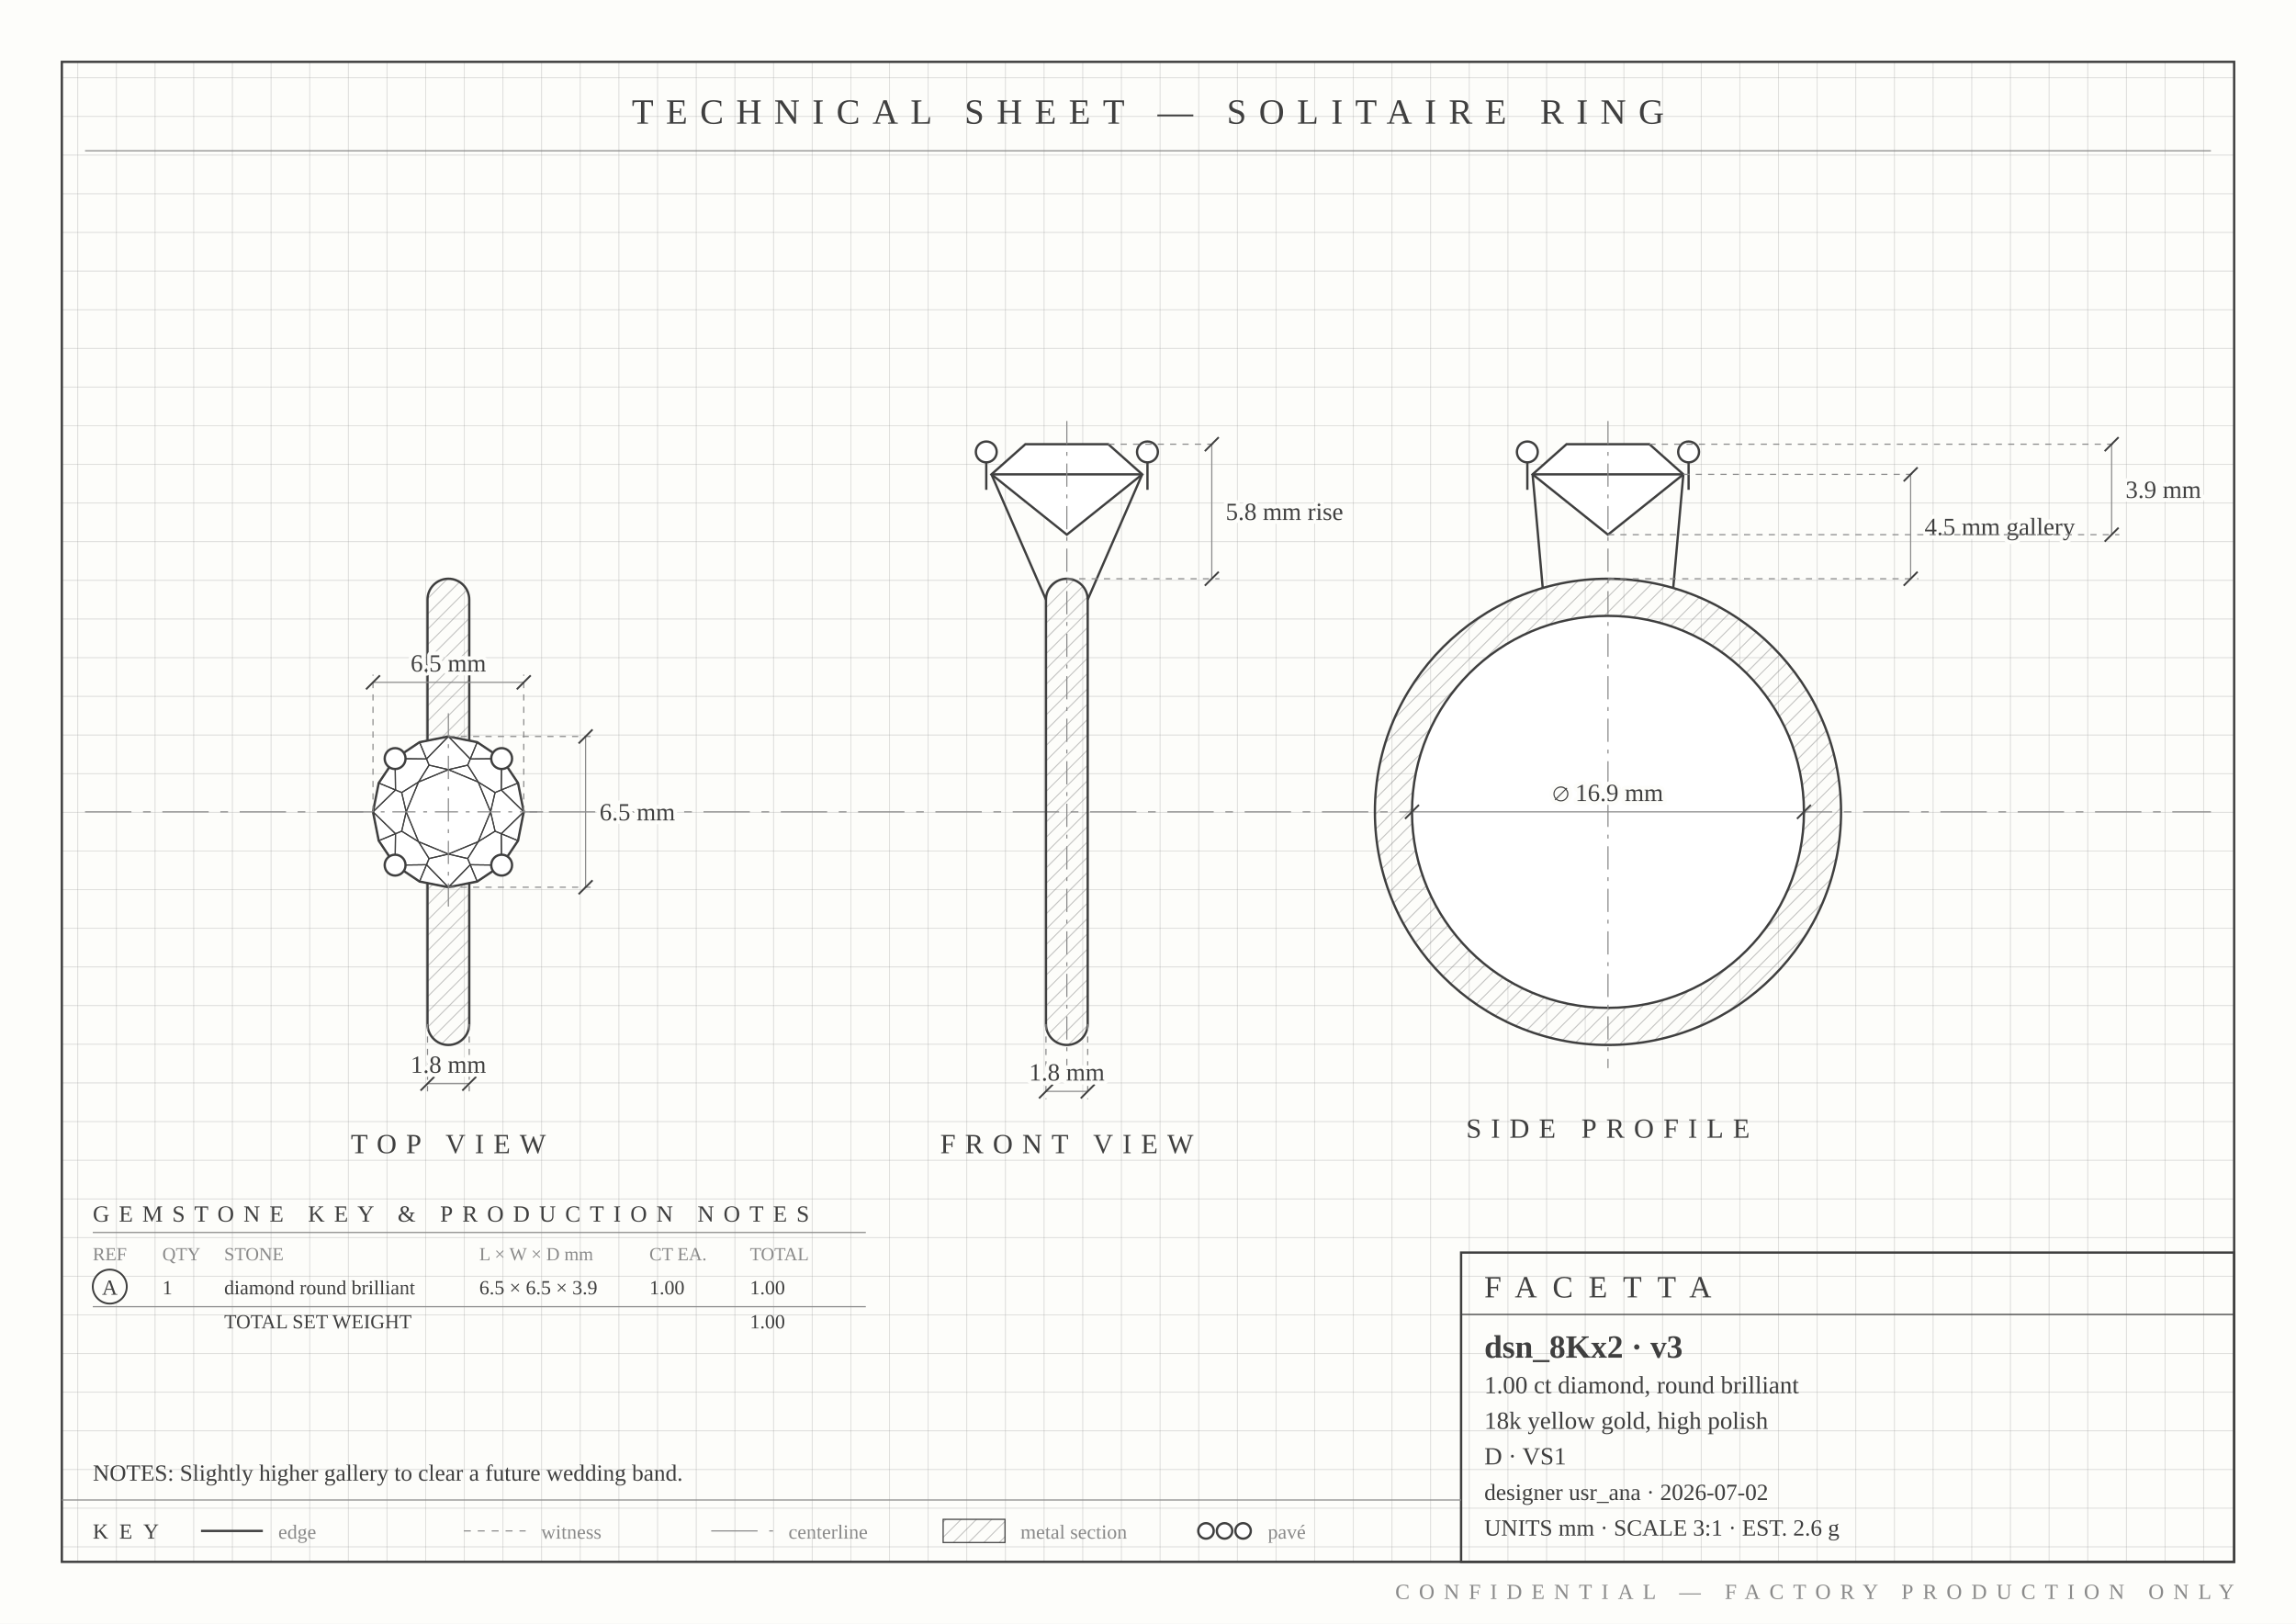
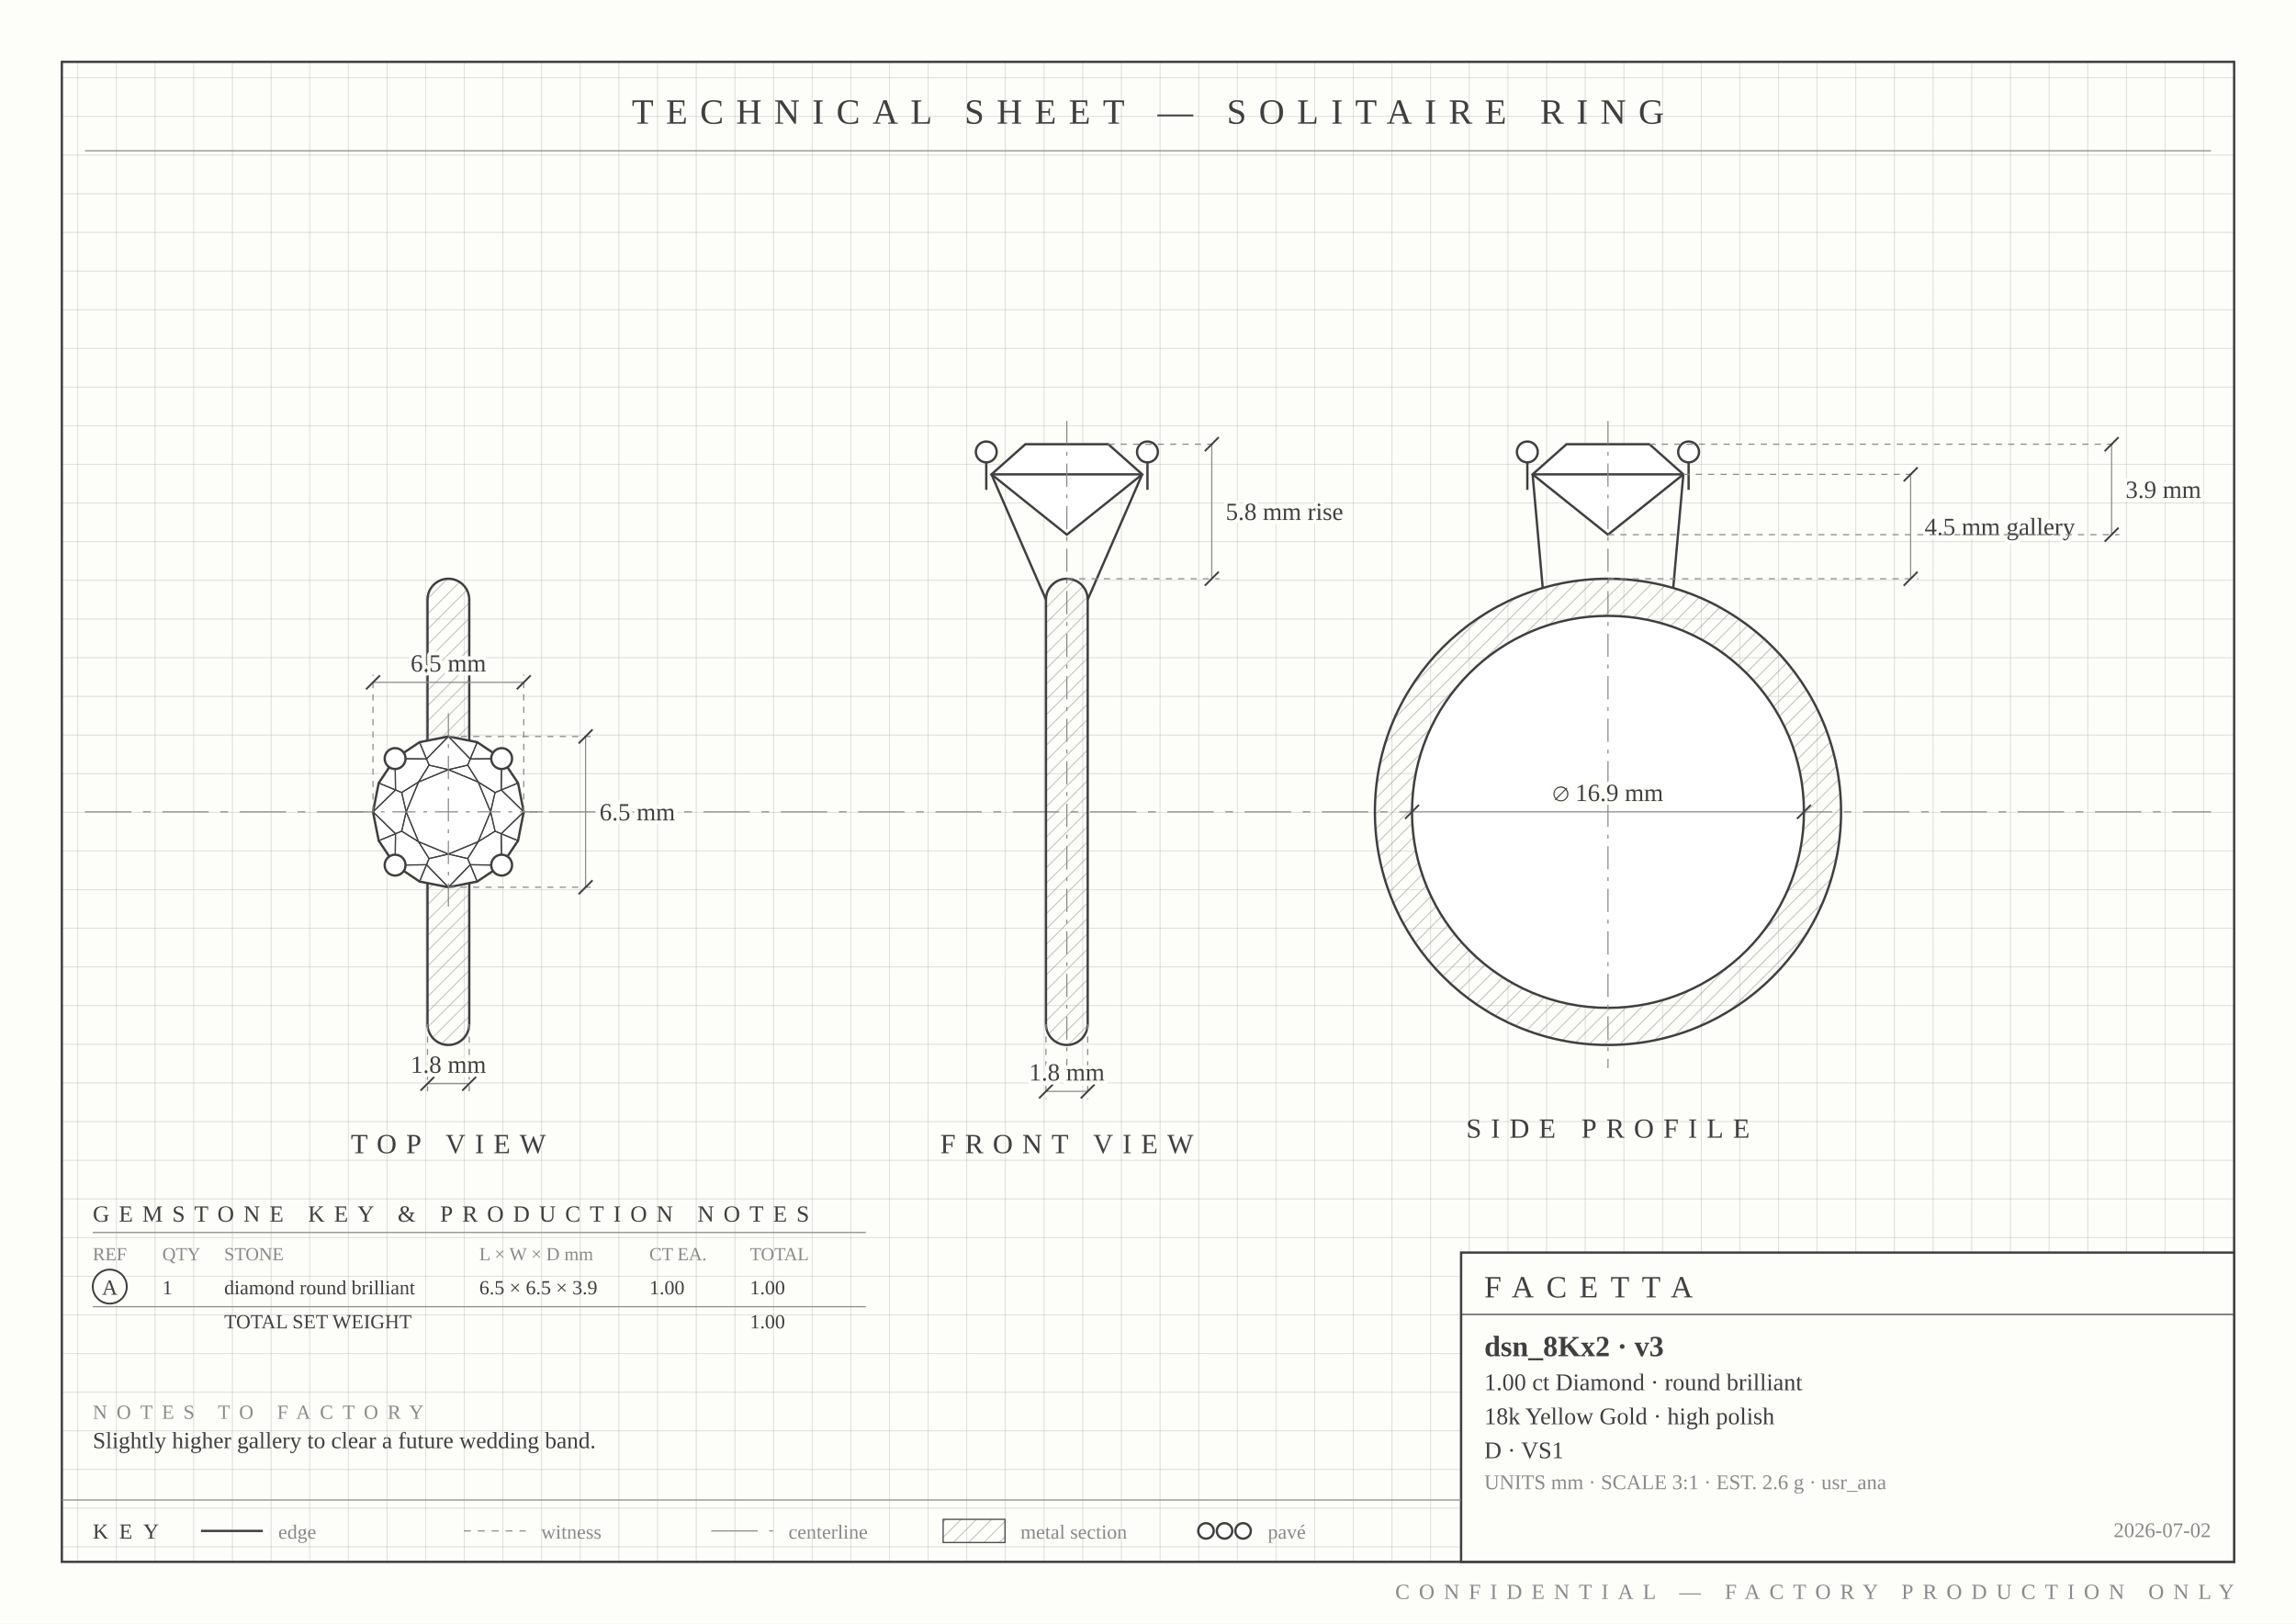
<svg xmlns="http://www.w3.org/2000/svg" viewBox="0 0 297 210" width="297mm" height="210mm" font-family="Georgia, 'Times New Roman', serif">
  <defs>
    <pattern id="hatch" width="1.4" height="1.4" patternTransform="rotate(45)" patternUnits="userSpaceOnUse">
      <line x1="0" y1="0" x2="0" y2="1.4" stroke="#8a8a8a" stroke-width="0.12" />
    </pattern>
    <pattern id="grid" width="5" height="5" patternUnits="userSpaceOnUse">
      <line x1="0" y1="0" x2="5" y2="0" stroke="#8a8a8a" stroke-width="0.06" />
      <line x1="0" y1="0" x2="0" y2="5" stroke="#8a8a8a" stroke-width="0.06" />
    </pattern>
  </defs>
  <rect x="0" y="0" width="297" height="210" fill="#fdfdfa" />
  <rect x="8" y="8" width="281" height="194" fill="url(#grid)" stroke="#3f3f3f" stroke-width="0.3" />
  <text x="148.50" y="16.00" font-family="Georgia, 'Times New Roman', serif" font-size="4.6" fill="#3f3f3f" text-anchor="middle" letter-spacing="1.6">TECHNICAL SHEET — SOLITAIRE RING</text>
  <line x1="11.00" y1="19.50" x2="286.00" y2="19.50" stroke="#8a8a8a" stroke-width="0.15" />
  <line x1="11.00" y1="105.00" x2="286.00" y2="105.00" stroke="#8a8a8a" stroke-width="0.15" stroke-dasharray="6 1.5 1 1.5" />
  <rect x="55.30" y="74.85" width="5.40" height="60.30" rx="2.70" fill="url(#hatch)" stroke="#3f3f3f" stroke-width="0.3" />
  <polygon points="48.25,105.00 48.25,105.00 48.25,105.00 48.99,101.27 51.11,98.11 54.27,95.99 58.00,95.25 58.00,95.25 58.00,95.25 58.00,95.25 58.00,95.25 61.73,95.99 64.89,98.11 67.01,101.27 67.75,105.00 67.75,105.00 67.75,105.00 67.75,105.00 67.75,105.00 67.01,108.73 64.89,111.89 61.73,114.01 58.00,114.75 58.00,114.75 58.00,114.75 58.00,114.75 58.00,114.75 54.27,114.01 51.11,111.89 48.99,108.73 48.25,105.00 48.25,105.00" fill="#ffffff" stroke="#3f3f3f" stroke-width="0.3" />
  <polygon points="51.96,107.50 51.16,107.83 51.16,107.83 48.25,105.00 48.25,105.00 48.25,105.00 51.16,102.17 51.96,102.50 52.54,105.00 52.54,105.00" fill="none" stroke="#3f3f3f" stroke-width="0.15" />
  <polygon points="55.17,98.16 55.50,98.96 54.14,101.14 54.14,101.14 51.96,102.50 51.16,102.17 51.16,102.17 51.11,98.11 51.11,98.11 51.11,98.11" fill="none" stroke="#3f3f3f" stroke-width="0.15" />
  <polygon points="55.50,111.04 55.17,111.84 55.17,111.84 51.11,111.89 51.11,111.89 51.11,111.89 51.16,107.83 51.96,107.50 54.14,108.86 54.14,108.86" fill="none" stroke="#3f3f3f" stroke-width="0.15" />
  <polygon points="60.83,98.16 60.50,98.96 58.00,99.54 58.00,99.54 55.50,98.96 55.17,98.16 55.17,98.16 58.00,95.25 58.00,95.25 58.00,95.25" fill="none" stroke="#3f3f3f" stroke-width="0.15" />
  <polygon points="60.50,111.04 60.83,111.84 60.83,111.84 58.00,114.75 58.00,114.75 58.00,114.75 55.17,111.84 55.50,111.04 58.00,110.46 58.00,110.46" fill="none" stroke="#3f3f3f" stroke-width="0.15" />
  <polygon points="64.89,98.11 64.89,98.11 64.84,102.17 64.04,102.50 61.86,101.14 61.86,101.14 60.50,98.96 60.83,98.16 60.83,98.16 64.89,98.11" fill="none" stroke="#3f3f3f" stroke-width="0.15" />
  <polygon points="64.89,111.89 64.89,111.89 64.89,111.89 60.83,111.84 60.50,111.04 61.86,108.86 61.86,108.86 64.04,107.50 64.84,107.83 64.84,107.83" fill="none" stroke="#3f3f3f" stroke-width="0.15" />
  <polygon points="67.75,105.00 67.75,105.00 67.75,105.00 64.84,107.83 64.04,107.50 63.46,105.00 63.46,105.00 64.04,102.50 64.84,102.17 64.84,102.17" fill="none" stroke="#3f3f3f" stroke-width="0.15" />
  <polygon points="51.16,102.17 51.16,102.17 48.25,105.00 48.99,101.27 48.99,101.27" fill="none" stroke="#3f3f3f" stroke-width="0.15" />
  <polygon points="51.16,107.83 51.11,111.89 48.99,108.73 48.99,108.73 51.16,107.83" fill="none" stroke="#3f3f3f" stroke-width="0.15" />
  <polygon points="51.16,107.83 48.99,108.73 48.25,105.00" fill="none" stroke="#3f3f3f" stroke-width="0.15" />
  <polygon points="51.11,98.11 51.16,102.17 48.99,101.27" fill="none" stroke="#3f3f3f" stroke-width="0.15" />
  <polygon points="54.27,95.99 54.27,95.99 55.17,98.16 55.17,98.16 51.11,98.11" fill="none" stroke="#3f3f3f" stroke-width="0.15" />
  <polygon points="55.17,111.84 54.27,114.01 51.11,111.89" fill="none" stroke="#3f3f3f" stroke-width="0.15" />
  <polygon points="58.00,114.75 54.27,114.01 54.27,114.01 55.17,111.84 55.17,111.84" fill="none" stroke="#3f3f3f" stroke-width="0.15" />
  <polygon points="58.00,95.25 55.17,98.16 54.27,95.99" fill="none" stroke="#3f3f3f" stroke-width="0.15" />
  <polygon points="60.83,111.84 61.73,114.01 58.00,114.75" fill="none" stroke="#3f3f3f" stroke-width="0.15" />
  <polygon points="61.73,95.99 61.73,95.99 60.83,98.16 60.83,98.16 58.00,95.25" fill="none" stroke="#3f3f3f" stroke-width="0.15" />
  <polygon points="64.89,98.11 60.83,98.16 61.73,95.99" fill="none" stroke="#3f3f3f" stroke-width="0.15" />
  <polygon points="64.89,111.89 61.73,114.01 61.73,114.01 60.83,111.84 60.83,111.84" fill="none" stroke="#3f3f3f" stroke-width="0.15" />
  <polygon points="67.01,108.73 64.89,111.89 64.84,107.83" fill="none" stroke="#3f3f3f" stroke-width="0.15" />
  <polygon points="67.01,101.27 67.75,105.00 64.84,102.17" fill="none" stroke="#3f3f3f" stroke-width="0.15" />
  <polygon points="67.01,101.27 67.01,101.27 64.84,102.17 64.84,102.17 64.89,98.11" fill="none" stroke="#3f3f3f" stroke-width="0.15" />
  <polygon points="67.75,105.00 67.01,108.73 67.01,108.73 64.84,107.83 64.84,107.83" fill="none" stroke="#3f3f3f" stroke-width="0.15" />
  <polygon points="52.54,105.00 51.96,102.50 54.14,101.14" fill="none" stroke="#3f3f3f" stroke-width="0.15" />
  <polygon points="54.14,108.86 51.96,107.50 52.54,105.00" fill="none" stroke="#3f3f3f" stroke-width="0.15" />
  <polygon points="54.14,101.14 55.50,98.96 58.00,99.54" fill="none" stroke="#3f3f3f" stroke-width="0.15" />
  <polygon points="58.00,110.46 55.50,111.04 54.14,108.86" fill="none" stroke="#3f3f3f" stroke-width="0.15" />
  <polygon points="60.50,98.96 61.86,101.14 58.00,99.54" fill="none" stroke="#3f3f3f" stroke-width="0.15" />
  <polygon points="61.86,108.86 60.50,111.04 58.00,110.46" fill="none" stroke="#3f3f3f" stroke-width="0.15" />
  <polygon points="61.86,101.14 64.04,102.50 63.46,105.00" fill="none" stroke="#3f3f3f" stroke-width="0.15" />
  <polygon points="63.46,105.00 64.04,107.50 61.86,108.86" fill="none" stroke="#3f3f3f" stroke-width="0.15" />
  <polygon points="58.00,99.54 61.86,101.14 61.86,101.14 63.46,105.00 63.46,105.00 61.86,108.86 61.86,108.86 58.00,110.46 58.00,110.46 54.14,108.86 54.14,108.86 52.54,105.00 52.54,105.00 54.14,101.14 54.14,101.14 58.00,99.54" fill="none" stroke="#3f3f3f" stroke-width="0.15" />
  <line x1="58.00" y1="92.25" x2="58.00" y2="117.75" stroke="#8a8a8a" stroke-width="0.15" stroke-dasharray="3 1 0.5 1" />
  <line x1="45.25" y1="105.00" x2="70.75" y2="105.00" stroke="#8a8a8a" stroke-width="0.15" stroke-dasharray="3 1 0.5 1" />
  <circle cx="64.89" cy="111.89" r="1.35" fill="#ffffff" stroke="#3f3f3f" stroke-width="0.3" />
  <circle cx="51.11" cy="111.89" r="1.35" fill="#ffffff" stroke="#3f3f3f" stroke-width="0.3" />
  <circle cx="51.11" cy="98.11" r="1.35" fill="#ffffff" stroke="#3f3f3f" stroke-width="0.3" />
  <circle cx="64.89" cy="98.11" r="1.35" fill="#ffffff" stroke="#3f3f3f" stroke-width="0.3" />
  <line x1="48.25" y1="105.00" x2="48.25" y2="87.25" stroke="#8a8a8a" stroke-width="0.15" stroke-dasharray="0.8 0.8" />
  <line x1="67.75" y1="105.00" x2="67.75" y2="87.25" stroke="#8a8a8a" stroke-width="0.15" stroke-dasharray="0.8 0.8" />
  <line x1="48.25" y1="88.25" x2="67.75" y2="88.25" stroke="#8a8a8a" stroke-width="0.15" />
  <line x1="47.35" y1="89.15" x2="49.15" y2="87.35" stroke="#3f3f3f" stroke-width="0.24" />
  <line x1="66.85" y1="89.15" x2="68.65" y2="87.35" stroke="#3f3f3f" stroke-width="0.24" />
  <text x="58.00" y="86.85" font-family="Georgia, 'Times New Roman', serif" font-size="3.2" fill="#3f3f3f" text-anchor="middle" stroke="#fdfdfa" stroke-width="1.0" stroke-linejoin="round" paint-order="stroke">6.5 mm</text>
  <line x1="58.00" y1="95.25" x2="76.75" y2="95.25" stroke="#8a8a8a" stroke-width="0.15" stroke-dasharray="0.8 0.8" />
  <line x1="58.00" y1="114.75" x2="76.75" y2="114.75" stroke="#8a8a8a" stroke-width="0.15" stroke-dasharray="0.8 0.8" />
  <line x1="75.75" y1="95.25" x2="75.75" y2="114.75" stroke="#8a8a8a" stroke-width="0.15" />
  <line x1="74.85" y1="96.15" x2="76.65" y2="94.35" stroke="#3f3f3f" stroke-width="0.24" />
  <line x1="74.85" y1="115.65" x2="76.65" y2="113.85" stroke="#3f3f3f" stroke-width="0.24" />
  <text x="77.55" y="106.10" font-family="Georgia, 'Times New Roman', serif" font-size="3.2" fill="#3f3f3f" text-anchor="start" stroke="#fdfdfa" stroke-width="1.0" stroke-linejoin="round" paint-order="stroke">6.5 mm</text>
  <line x1="55.30" y1="132.45" x2="55.30" y2="141.15" stroke="#8a8a8a" stroke-width="0.15" stroke-dasharray="0.8 0.8" />
  <line x1="60.70" y1="132.45" x2="60.70" y2="141.15" stroke="#8a8a8a" stroke-width="0.15" stroke-dasharray="0.8 0.8" />
  <line x1="55.30" y1="140.15" x2="60.70" y2="140.15" stroke="#8a8a8a" stroke-width="0.15" />
  <line x1="54.40" y1="141.05" x2="56.20" y2="139.25" stroke="#3f3f3f" stroke-width="0.24" />
  <line x1="59.80" y1="141.05" x2="61.60" y2="139.25" stroke="#3f3f3f" stroke-width="0.24" />
  <text x="58.00" y="138.75" font-family="Georgia, 'Times New Roman', serif" font-size="3.2" fill="#3f3f3f" text-anchor="middle" stroke="#fdfdfa" stroke-width="1.0" stroke-linejoin="round" paint-order="stroke">1.8 mm</text>
  <text x="58.00" y="149.15" font-family="Georgia, 'Times New Roman', serif" font-size="3.6" fill="#3f3f3f" text-anchor="middle" letter-spacing="1.2">TOP VIEW</text>
  <rect x="135.30" y="74.85" width="5.40" height="60.30" rx="2.70" fill="url(#hatch)" stroke="#3f3f3f" stroke-width="0.3" />
  <line x1="135.30" y1="77.55" x2="128.25" y2="61.35" stroke="#3f3f3f" stroke-width="0.3" />
  <line x1="140.70" y1="77.55" x2="147.75" y2="61.35" stroke="#3f3f3f" stroke-width="0.3" />
  <polygon points="132.64,57.45 143.36,57.45 147.75,61.35 138.00,69.15 128.25,61.35" fill="#ffffff" stroke="#3f3f3f" stroke-width="0.3" />
  <line x1="128.25" y1="61.35" x2="147.75" y2="61.35" stroke="#3f3f3f" stroke-width="0.3" />
  <line x1="138.00" y1="54.45" x2="138.00" y2="138.15" stroke="#8a8a8a" stroke-width="0.15" stroke-dasharray="3 1 0.5 1" />
  <line x1="127.58" y1="63.35" x2="127.58" y2="58.45" stroke="#3f3f3f" stroke-width="0.3" />
  <circle cx="127.58" cy="58.45" r="1.35" fill="#ffffff" stroke="#3f3f3f" stroke-width="0.3" />
  <line x1="148.43" y1="63.35" x2="148.43" y2="58.45" stroke="#3f3f3f" stroke-width="0.3" />
  <circle cx="148.43" cy="58.45" r="1.35" fill="#ffffff" stroke="#3f3f3f" stroke-width="0.3" />
  <line x1="143.36" y1="57.45" x2="157.75" y2="57.45" stroke="#8a8a8a" stroke-width="0.15" stroke-dasharray="0.8 0.8" />
  <line x1="138.00" y1="74.85" x2="157.75" y2="74.85" stroke="#8a8a8a" stroke-width="0.15" stroke-dasharray="0.8 0.8" />
  <line x1="156.75" y1="57.45" x2="156.75" y2="74.85" stroke="#8a8a8a" stroke-width="0.15" />
  <line x1="155.85" y1="58.35" x2="157.65" y2="56.55" stroke="#3f3f3f" stroke-width="0.24" />
  <line x1="155.85" y1="75.75" x2="157.65" y2="73.95" stroke="#3f3f3f" stroke-width="0.24" />
  <text x="158.55" y="67.25" font-family="Georgia, 'Times New Roman', serif" font-size="3.2" fill="#3f3f3f" text-anchor="start" stroke="#fdfdfa" stroke-width="1.0" stroke-linejoin="round" paint-order="stroke">5.8 mm rise</text>
  <line x1="135.30" y1="132.45" x2="135.30" y2="142.15" stroke="#8a8a8a" stroke-width="0.15" stroke-dasharray="0.8 0.8" />
  <line x1="140.70" y1="132.45" x2="140.70" y2="142.15" stroke="#8a8a8a" stroke-width="0.15" stroke-dasharray="0.8 0.8" />
  <line x1="135.30" y1="141.15" x2="140.70" y2="141.15" stroke="#8a8a8a" stroke-width="0.15" />
  <line x1="134.40" y1="142.05" x2="136.20" y2="140.25" stroke="#3f3f3f" stroke-width="0.24" />
  <line x1="139.80" y1="142.05" x2="141.60" y2="140.25" stroke="#3f3f3f" stroke-width="0.24" />
  <text x="138.00" y="139.75" font-family="Georgia, 'Times New Roman', serif" font-size="3.2" fill="#3f3f3f" text-anchor="middle" stroke="#fdfdfa" stroke-width="1.0" stroke-linejoin="round" paint-order="stroke">1.8 mm</text>
  <text x="138.00" y="149.15" font-family="Georgia, 'Times New Roman', serif" font-size="3.6" fill="#3f3f3f" text-anchor="middle" letter-spacing="1.2">FRONT VIEW</text>
  <circle cx="208.00" cy="105.00" r="30.15" fill="url(#hatch)" stroke="#3f3f3f" stroke-width="0.3" />
  <circle cx="208.00" cy="105.00" r="25.35" fill="#ffffff" stroke="#3f3f3f" stroke-width="0.3" />
  <line x1="199.56" y1="76.05" x2="198.25" y2="61.35" stroke="#3f3f3f" stroke-width="0.3" />
  <line x1="216.44" y1="76.05" x2="217.75" y2="61.35" stroke="#3f3f3f" stroke-width="0.3" />
  <polygon points="202.64,57.45 213.36,57.45 217.75,61.35 208.00,69.15 198.25,61.35" fill="#ffffff" stroke="#3f3f3f" stroke-width="0.3" />
  <line x1="198.25" y1="61.35" x2="217.75" y2="61.35" stroke="#3f3f3f" stroke-width="0.3" />
  <line x1="208.00" y1="54.45" x2="208.00" y2="138.15" stroke="#8a8a8a" stroke-width="0.15" stroke-dasharray="3 1 0.5 1" />
  <line x1="197.57" y1="63.35" x2="197.57" y2="58.45" stroke="#3f3f3f" stroke-width="0.3" />
  <circle cx="197.57" cy="58.45" r="1.35" fill="#ffffff" stroke="#3f3f3f" stroke-width="0.3" />
  <line x1="218.43" y1="63.35" x2="218.43" y2="58.45" stroke="#3f3f3f" stroke-width="0.3" />
  <circle cx="218.43" cy="58.45" r="1.35" fill="#ffffff" stroke="#3f3f3f" stroke-width="0.3" />
  <line x1="182.65" y1="105.00" x2="233.35" y2="105.00" stroke="#8a8a8a" stroke-width="0.15" />
  <line x1="181.75" y1="105.90" x2="183.55" y2="104.10" stroke="#3f3f3f" stroke-width="0.24" />
  <line x1="232.45" y1="105.90" x2="234.25" y2="104.10" stroke="#3f3f3f" stroke-width="0.24" />
  <text x="208.00" y="103.60" font-family="Georgia, 'Times New Roman', serif" font-size="3.2" fill="#3f3f3f" text-anchor="middle" stroke="#fdfdfa" stroke-width="1.0" stroke-linejoin="round" paint-order="stroke">⌀ 16.9 mm</text>
  <line x1="217.75" y1="61.35" x2="248.15" y2="61.35" stroke="#8a8a8a" stroke-width="0.15" stroke-dasharray="0.8 0.8" />
  <line x1="208.00" y1="74.85" x2="248.15" y2="74.85" stroke="#8a8a8a" stroke-width="0.15" stroke-dasharray="0.8 0.8" />
  <line x1="247.15" y1="61.35" x2="247.15" y2="74.85" stroke="#8a8a8a" stroke-width="0.15" />
  <line x1="246.25" y1="62.25" x2="248.05" y2="60.45" stroke="#3f3f3f" stroke-width="0.24" />
  <line x1="246.25" y1="75.75" x2="248.05" y2="73.95" stroke="#3f3f3f" stroke-width="0.24" />
  <text x="248.95" y="69.20" font-family="Georgia, 'Times New Roman', serif" font-size="3.2" fill="#3f3f3f" text-anchor="start" stroke="#fdfdfa" stroke-width="1.0" stroke-linejoin="round" paint-order="stroke">4.5 mm gallery</text>
  <line x1="213.36" y1="57.45" x2="274.15" y2="57.45" stroke="#8a8a8a" stroke-width="0.15" stroke-dasharray="0.8 0.8" />
  <line x1="208.00" y1="69.15" x2="274.15" y2="69.15" stroke="#8a8a8a" stroke-width="0.15" stroke-dasharray="0.8 0.8" />
  <line x1="273.15" y1="57.45" x2="273.15" y2="69.15" stroke="#8a8a8a" stroke-width="0.15" />
  <line x1="272.25" y1="58.35" x2="274.05" y2="56.55" stroke="#3f3f3f" stroke-width="0.24" />
  <line x1="272.25" y1="70.05" x2="274.05" y2="68.25" stroke="#3f3f3f" stroke-width="0.24" />
  <text x="274.95" y="64.40" font-family="Georgia, 'Times New Roman', serif" font-size="3.2" fill="#3f3f3f" text-anchor="start" stroke="#fdfdfa" stroke-width="1.0" stroke-linejoin="round" paint-order="stroke">3.9 mm</text>
  <text x="208.00" y="147.15" font-family="Georgia, 'Times New Roman', serif" font-size="3.6" fill="#3f3f3f" text-anchor="middle" letter-spacing="1.2">SIDE PROFILE</text>
  <text x="12.00" y="158.00" font-family="Georgia, 'Times New Roman', serif" font-size="3.0" fill="#3f3f3f" text-anchor="start" letter-spacing="1.2">GEMSTONE KEY &amp; PRODUCTION NOTES</text>
  <line x1="12.00" y1="159.40" x2="112.00" y2="159.40" stroke="#8a8a8a" stroke-width="0.15" />
  <text x="12.00" y="163.00" font-family="Georgia, 'Times New Roman', serif" font-size="2.4" fill="#8a8a8a" text-anchor="start">REF</text>
  <text x="21.00" y="163.00" font-family="Georgia, 'Times New Roman', serif" font-size="2.4" fill="#8a8a8a" text-anchor="start">QTY</text>
  <text x="29.00" y="163.00" font-family="Georgia, 'Times New Roman', serif" font-size="2.4" fill="#8a8a8a" text-anchor="start">STONE</text>
  <text x="62.00" y="163.00" font-family="Georgia, 'Times New Roman', serif" font-size="2.4" fill="#8a8a8a" text-anchor="start">L × W × D mm</text>
  <text x="84.00" y="163.00" font-family="Georgia, 'Times New Roman', serif" font-size="2.4" fill="#8a8a8a" text-anchor="start">CT EA.</text>
  <text x="97.00" y="163.00" font-family="Georgia, 'Times New Roman', serif" font-size="2.4" fill="#8a8a8a" text-anchor="start">TOTAL</text>
  <circle cx="14.20" cy="166.40" r="2.2" fill="#fdfdfa" stroke="#3f3f3f" stroke-width="0.24" />
  <text x="14.20" y="167.45" font-family="Georgia, 'Times New Roman', serif" font-size="2.8" fill="#3f3f3f" text-anchor="middle">A</text>
  <text x="21.00" y="167.40" font-family="Georgia, 'Times New Roman', serif" font-size="2.6" fill="#3f3f3f" text-anchor="start">1</text>
  <text x="29.00" y="167.40" font-family="Georgia, 'Times New Roman', serif" font-size="2.6" fill="#3f3f3f" text-anchor="start">diamond round brilliant</text>
  <text x="62.00" y="167.40" font-family="Georgia, 'Times New Roman', serif" font-size="2.6" fill="#3f3f3f" text-anchor="start">6.5 × 6.5 × 3.9</text>
  <text x="84.00" y="167.40" font-family="Georgia, 'Times New Roman', serif" font-size="2.6" fill="#3f3f3f" text-anchor="start">1.00</text>
  <text x="97.00" y="167.40" font-family="Georgia, 'Times New Roman', serif" font-size="2.6" fill="#3f3f3f" text-anchor="start">1.00</text>
  <line x1="12.00" y1="169.00" x2="112.00" y2="169.00" stroke="#8a8a8a" stroke-width="0.15" />
  <text x="29.00" y="171.80" font-family="Georgia, 'Times New Roman', serif" font-size="2.6" fill="#3f3f3f" text-anchor="start">TOTAL SET WEIGHT</text>
  <text x="97.00" y="171.80" font-family="Georgia, 'Times New Roman', serif" font-size="2.6" fill="#3f3f3f" text-anchor="start">1.00</text>
-   <rect x="189.00" y="162.00" width="100" height="40" fill="none" stroke="#3f3f3f" stroke-width="0.3" />
+   <rect x="189.00" y="162.00" width="100" height="40" fill="#fdfdfa" stroke="#3f3f3f" stroke-width="0.3" />
  <line x1="189.00" y1="170.00" x2="289.00" y2="170.00" stroke="#3f3f3f" stroke-width="0.15" />
-   <text x="192.00" y="167.80" font-family="Georgia, 'Times New Roman', serif" font-size="4.0" fill="#3f3f3f" text-anchor="start" letter-spacing="2.0">FACETTA</text>
-   <text x="192.00" y="175.60" font-family="Georgia, 'Times New Roman', serif" font-size="4.2" fill="#3f3f3f" text-anchor="start" font-weight="bold">dsn_8Kx2  ·  v3</text>
-   <text x="192.00" y="180.20" font-family="Georgia, 'Times New Roman', serif" font-size="3.2" fill="#3f3f3f" text-anchor="start">1.00 ct diamond, round brilliant</text>
-   <text x="192.00" y="184.80" font-family="Georgia, 'Times New Roman', serif" font-size="3.2" fill="#3f3f3f" text-anchor="start">18k yellow gold, high polish</text>
-   <text x="192.00" y="189.40" font-family="Georgia, 'Times New Roman', serif" font-size="3.2" fill="#3f3f3f" text-anchor="start">D  ·  VS1</text>
-   <text x="192.00" y="194.00" font-family="Georgia, 'Times New Roman', serif" font-size="3.0" fill="#3f3f3f" text-anchor="start">designer usr_ana  ·  2026-07-02</text>
-   <text x="192.00" y="198.60" font-family="Georgia, 'Times New Roman', serif" font-size="3.0" fill="#3f3f3f" text-anchor="start">UNITS mm  ·  SCALE 3:1  ·  EST. 2.6 g</text>
+   <text x="192.00" y="167.80" font-family="Georgia, 'Times New Roman', serif" font-size="4.0" fill="#3f3f3f" text-anchor="start" letter-spacing="1.6">FACETTA</text>
+   <text x="192.00" y="175.40" font-family="Georgia, 'Times New Roman', serif" font-size="3.8" fill="#3f3f3f" text-anchor="start" font-weight="bold">dsn_8Kx2  ·  v3</text>
+   <text x="192.00" y="179.80" font-family="Georgia, 'Times New Roman', serif" font-size="3.1" fill="#3f3f3f" text-anchor="start">1.00 ct Diamond  ·  round brilliant</text>
+   <text x="192.00" y="184.20" font-family="Georgia, 'Times New Roman', serif" font-size="3.1" fill="#3f3f3f" text-anchor="start">18k Yellow Gold  ·  high polish</text>
+   <text x="192.00" y="188.60" font-family="Georgia, 'Times New Roman', serif" font-size="3.1" fill="#3f3f3f" text-anchor="start">D  ·  VS1</text>
+   <text x="192.00" y="192.60" font-family="Georgia, 'Times New Roman', serif" font-size="2.7" fill="#8a8a8a" text-anchor="start">UNITS mm  ·  SCALE 3:1  ·  EST. 2.6 g  ·  usr_ana</text>
+   <text x="286.00" y="198.80" font-family="Georgia, 'Times New Roman', serif" font-size="2.7" fill="#8a8a8a" text-anchor="end">2026-07-02</text>
  <line x1="8.00" y1="194.00" x2="189.00" y2="194.00" stroke="#8a8a8a" stroke-width="0.15" />
  <text x="12.00" y="199.00" font-family="Georgia, 'Times New Roman', serif" font-size="2.8" fill="#3f3f3f" text-anchor="start" letter-spacing="1.4">KEY</text>
  <line x1="26.00" y1="198.00" x2="34.00" y2="198.00" stroke="#3f3f3f" stroke-width="0.3" />
  <text x="36.00" y="199.00" font-family="Georgia, 'Times New Roman', serif" font-size="2.6" fill="#8a8a8a" text-anchor="start">edge</text>
  <line x1="60.00" y1="198.00" x2="68.00" y2="198.00" stroke="#8a8a8a" stroke-width="0.15" stroke-dasharray="0.9 0.9" />
  <text x="70.00" y="199.00" font-family="Georgia, 'Times New Roman', serif" font-size="2.6" fill="#8a8a8a" text-anchor="start">witness</text>
  <line x1="92.00" y1="198.00" x2="100.00" y2="198.00" stroke="#8a8a8a" stroke-width="0.15" stroke-dasharray="6 1.5 1 1.5" />
  <text x="102.00" y="199.00" font-family="Georgia, 'Times New Roman', serif" font-size="2.6" fill="#8a8a8a" text-anchor="start">centerline</text>
  <rect x="122.00" y="196.50" width="8" height="3" fill="url(#hatch)" stroke="#3f3f3f" stroke-width="0.15" />
  <text x="132.00" y="199.00" font-family="Georgia, 'Times New Roman', serif" font-size="2.6" fill="#8a8a8a" text-anchor="start">metal section</text>
  <circle cx="156.00" cy="198.00" r="1.00" fill="#ffffff" stroke="#3f3f3f" stroke-width="0.3" />
  <circle cx="158.40" cy="198.00" r="1.00" fill="#ffffff" stroke="#3f3f3f" stroke-width="0.3" />
  <circle cx="160.80" cy="198.00" r="1.00" fill="#ffffff" stroke="#3f3f3f" stroke-width="0.3" />
  <text x="164.00" y="199.00" font-family="Georgia, 'Times New Roman', serif" font-size="2.6" fill="#8a8a8a" text-anchor="start">pavé</text>
-   <text x="12.00" y="191.50" font-family="Georgia, 'Times New Roman', serif" font-size="3.0" fill="#3f3f3f" text-anchor="start">NOTES: Slightly higher gallery to clear a future wedding band.</text>
+   <text x="12.00" y="183.50" font-family="Georgia, 'Times New Roman', serif" font-size="2.6" fill="#8a8a8a" text-anchor="start" letter-spacing="1.2">NOTES TO FACTORY</text>
+   <text x="12.00" y="187.30" font-family="Georgia, 'Times New Roman', serif" font-size="3.0" fill="#3f3f3f" text-anchor="start">Slightly higher gallery to clear a future wedding band.</text>
  <text x="289.00" y="206.80" font-family="Georgia, 'Times New Roman', serif" font-size="2.8" fill="#8a8a8a" text-anchor="end" letter-spacing="1.2">CONFIDENTIAL — FACTORY PRODUCTION ONLY</text>
</svg>
